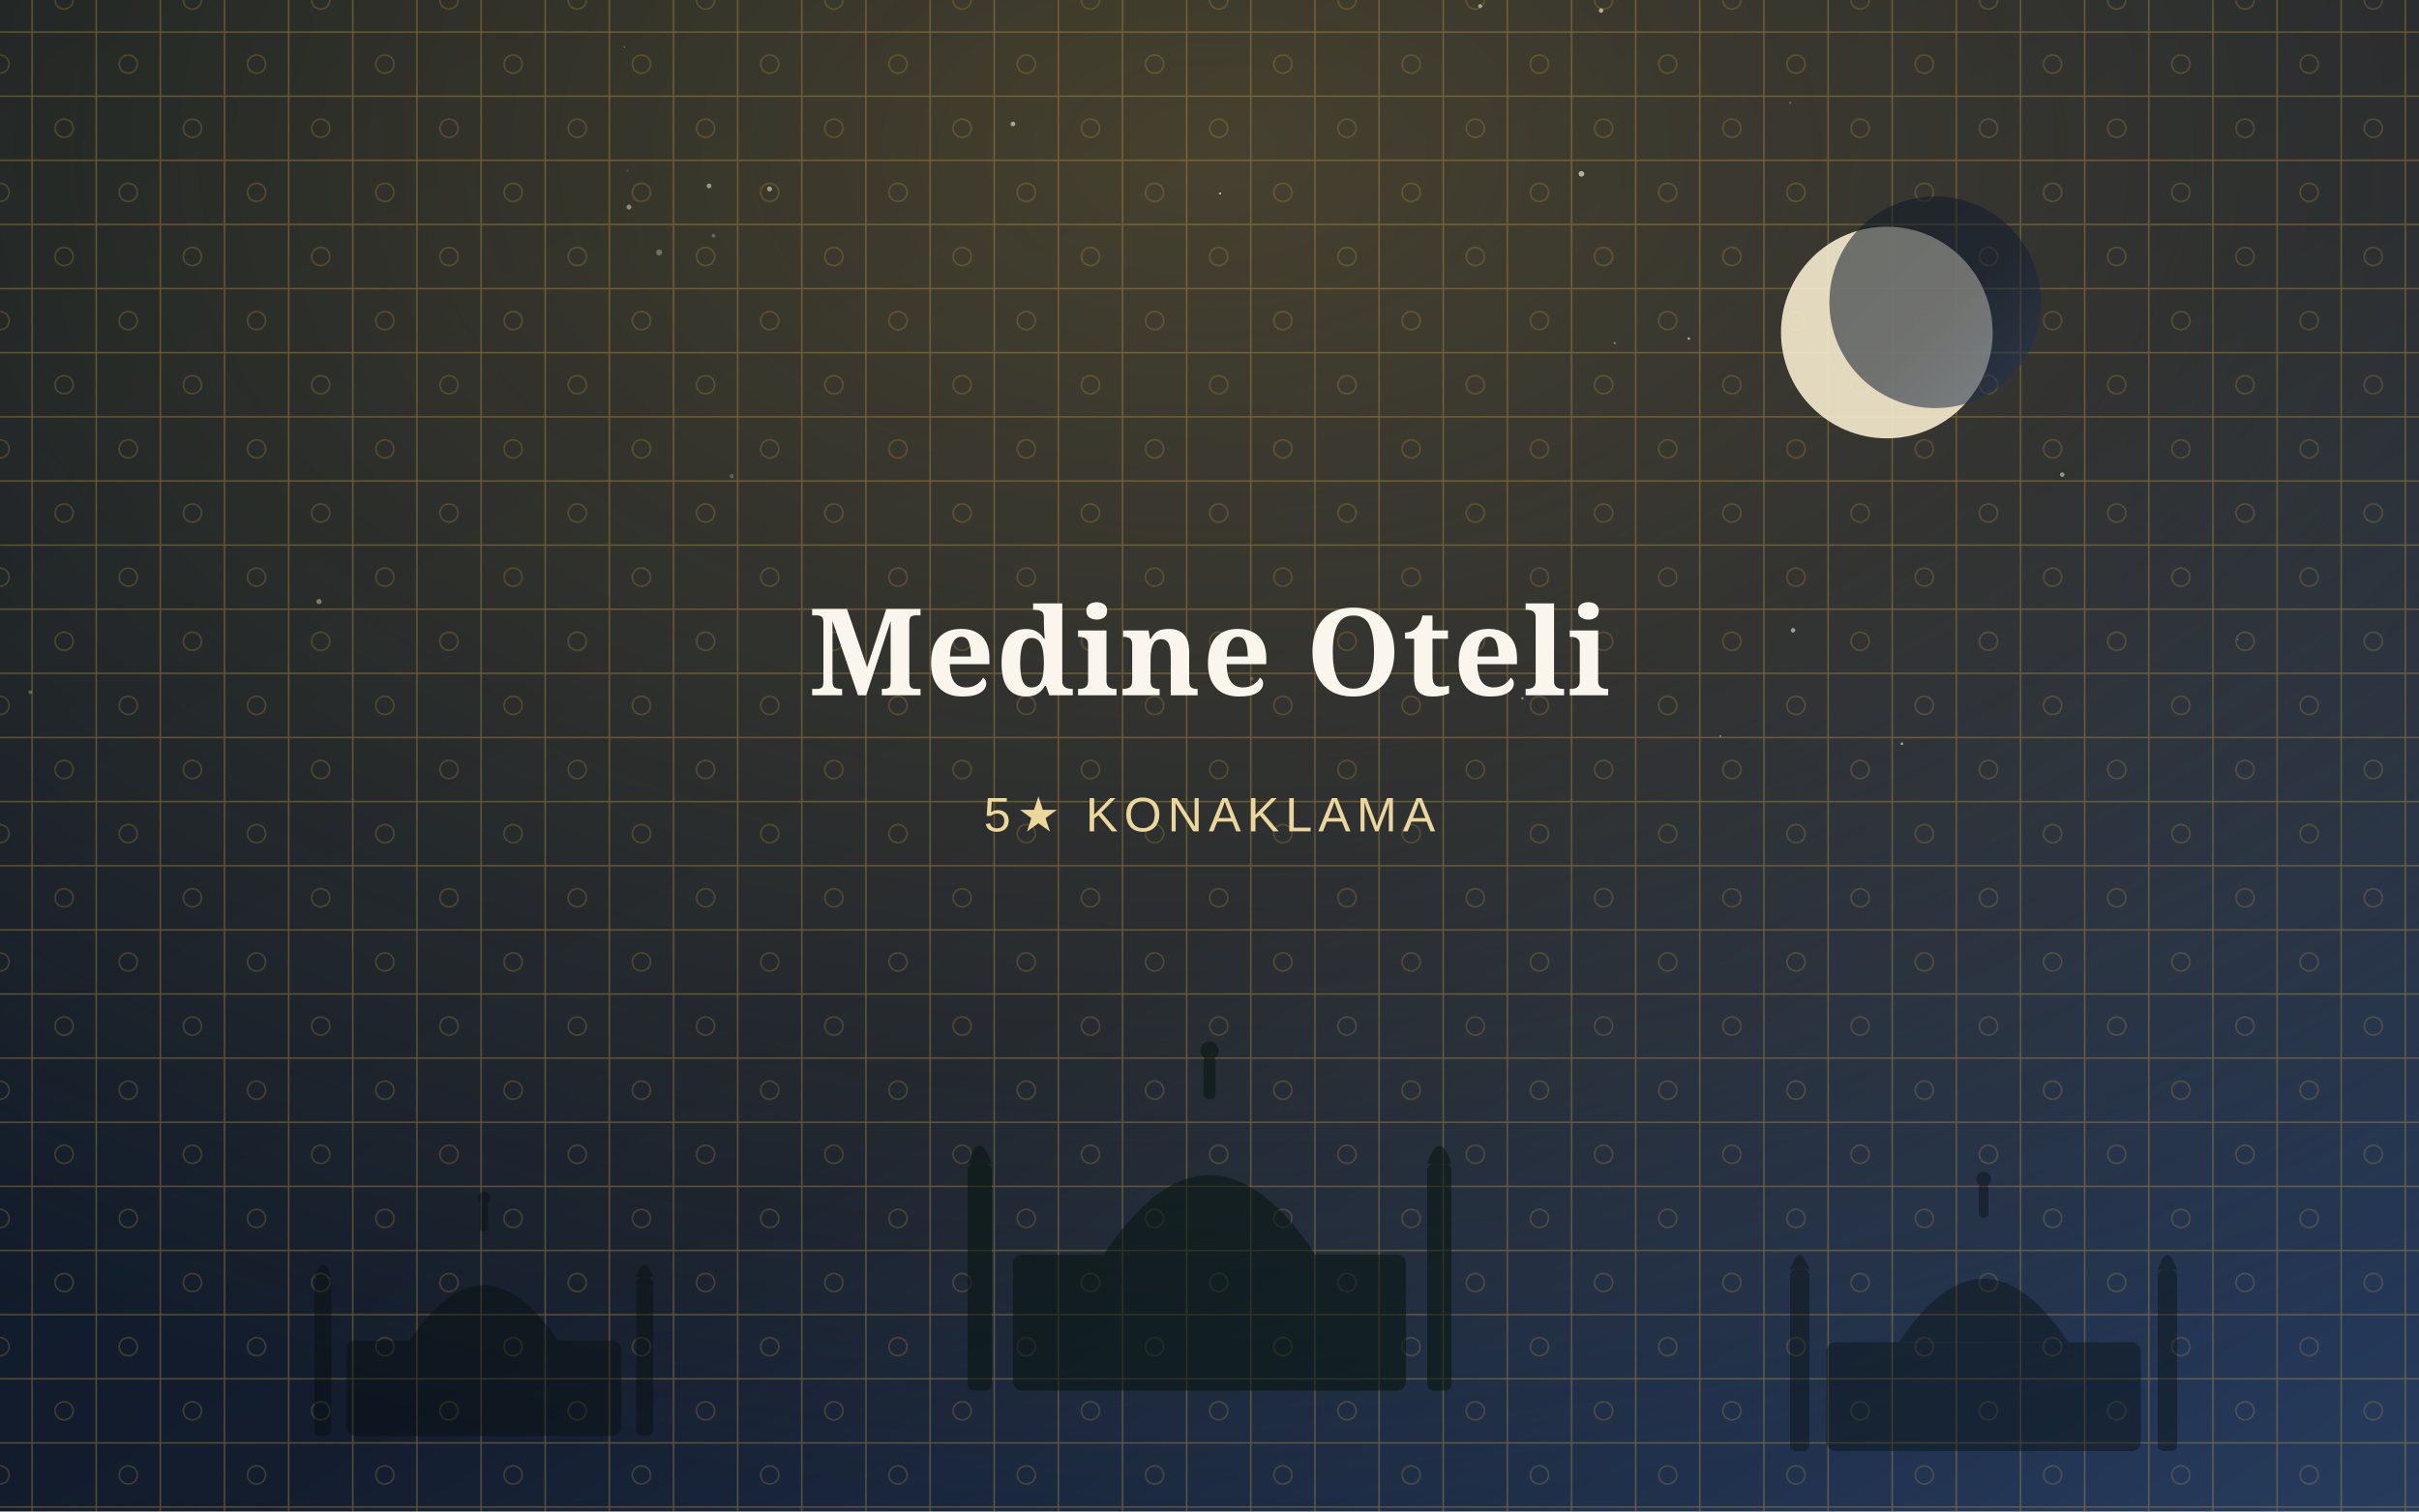
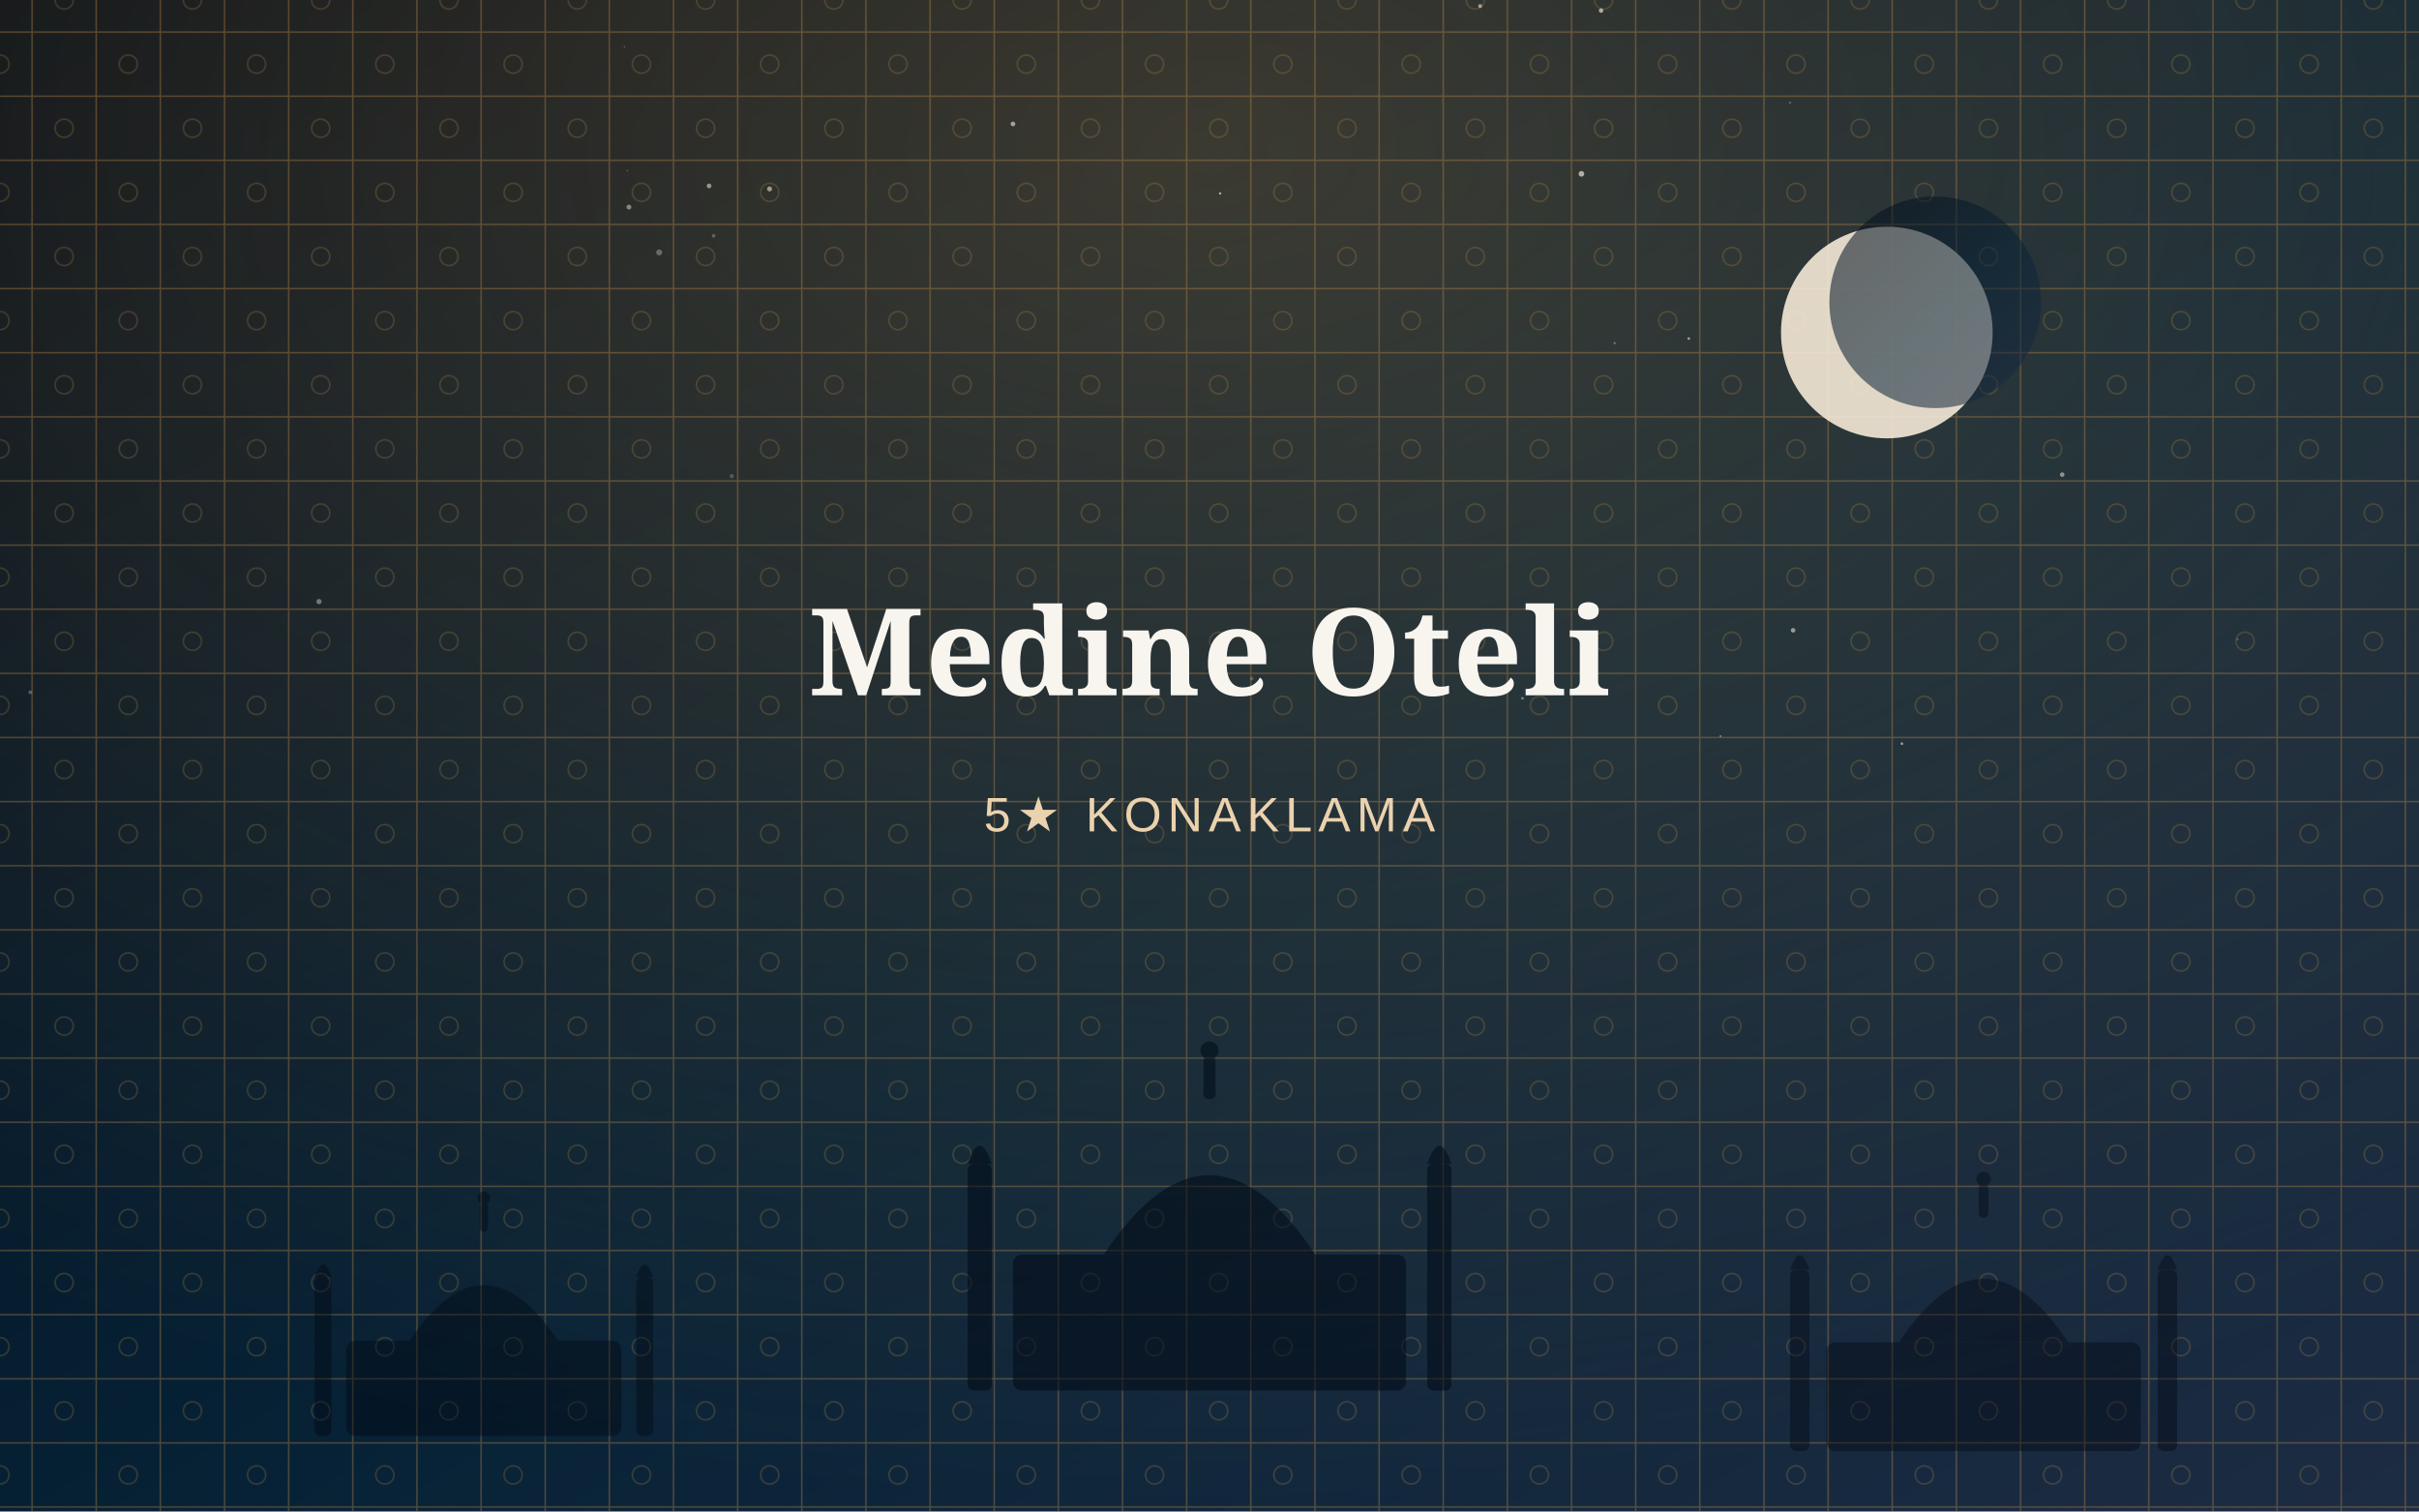
<svg xmlns="http://www.w3.org/2000/svg" width="1600" height="1000" viewBox="0 0 1600 1000" role="img">
  <defs>
    <linearGradient id="g47" x1="0" y1="0" x2="1" y2="1">
-       <stop offset="0" stop-color="#0a1622" />
-       <stop offset="0.55" stop-color="#131d2e" />
-       <stop offset="1" stop-color="#273c5e" />
+       <stop offset="0" stop-color="#000a16" />
+       <stop offset="0.55" stop-color="#072236" />
+       <stop offset="1" stop-color="#1d2c43" />
    </linearGradient>
    <radialGradient id="g47g" cx="0.5" cy="0.1" r="0.9">
-       <stop offset="0" stop-color="#d4a53d" stop-opacity="0.28" />
-       <stop offset="1" stop-color="#d4a53d" stop-opacity="0" />
+       <stop offset="0" stop-color="#c9934a" stop-opacity="0.28" />
+       <stop offset="1" stop-color="#c9934a" stop-opacity="0" />
    </radialGradient>
    <pattern id="g47p" width="60" height="60" patternUnits="userSpaceOnUse" patternTransform="rotate(45)">
-       <path d="M30 0 L60 30 L30 60 L0 30 Z" fill="none" stroke="#d4a53d" stroke-width="1" opacity="0.35" />
-       <circle cx="30" cy="30" r="6" fill="none" stroke="#d4a53d" stroke-width="1" opacity="0.25" />
+       <path d="M30 0 L60 30 L30 60 L0 30 Z" fill="none" stroke="#c9934a" stroke-width="1" opacity="0.35" />
+       <circle cx="30" cy="30" r="6" fill="none" stroke="#c9934a" stroke-width="1" opacity="0.25" />
    </pattern>
  </defs>
  <rect width="1600" height="1000" fill="url(#g47)" />
  <rect width="1600" height="1000" fill="url(#g47p)" />
  <rect width="1600" height="1000" fill="url(#g47g)" />
-   <circle cx="484" cy="315" r="1.41" fill="#f5ebcd" opacity="0.22" />
-   <circle cx="807" cy="128" r="0.76" fill="#f5ebcd" opacity="0.69" />
-   <circle cx="472" cy="156" r="1.20" fill="#f5ebcd" opacity="0.28" />
-   <circle cx="1117" cy="224" r="0.85" fill="#f5ebcd" opacity="0.60" />
-   <circle cx="413" cy="31" r="0.48" fill="#f5ebcd" opacity="0.37" />
-   <circle cx="1480" cy="423" r="0.59" fill="#f5ebcd" opacity="0.34" />
-   <circle cx="979" cy="4" r="1.29" fill="#f5ebcd" opacity="0.58" />
-   <circle cx="670" cy="82" r="1.55" fill="#f5ebcd" opacity="0.59" />
-   <circle cx="828" cy="449" r="1.18" fill="#f5ebcd" opacity="0.22" />
-   <circle cx="1138" cy="487" r="0.61" fill="#f5ebcd" opacity="0.49" />
-   <circle cx="1046" cy="115" r="1.86" fill="#f5ebcd" opacity="0.67" />
-   <circle cx="1184" cy="68" r="0.81" fill="#f5ebcd" opacity="0.24" />
-   <circle cx="1059" cy="7" r="1.47" fill="#f5ebcd" opacity="0.65" />
-   <circle cx="1007" cy="462" r="0.86" fill="#f5ebcd" opacity="0.46" />
-   <circle cx="415" cy="113" r="0.57" fill="#f5ebcd" opacity="0.25" />
-   <circle cx="211" cy="398" r="1.74" fill="#f5ebcd" opacity="0.41" />
-   <circle cx="20" cy="458" r="1.23" fill="#f5ebcd" opacity="0.29" />
-   <circle cx="1186" cy="417" r="1.50" fill="#f5ebcd" opacity="0.57" />
-   <circle cx="1258" cy="492" r="0.88" fill="#f5ebcd" opacity="0.60" />
-   <circle cx="751" cy="435" r="0.83" fill="#f5ebcd" opacity="0.48" />
-   <circle cx="1364" cy="314" r="1.49" fill="#f5ebcd" opacity="0.53" />
-   <circle cx="469" cy="123" r="1.56" fill="#f5ebcd" opacity="0.54" />
-   <circle cx="1068" cy="227" r="0.72" fill="#f5ebcd" opacity="0.38" />
-   <circle cx="416" cy="137" r="1.60" fill="#f5ebcd" opacity="0.48" />
-   <circle cx="509" cy="125" r="1.65" fill="#f5ebcd" opacity="0.57" />
-   <circle cx="436" cy="167" r="1.97" fill="#f5ebcd" opacity="0.32" />
-   <ellipse cx="1248" cy="220" rx="70" ry="70" fill="#f5ebcd" opacity="0.9" />
+   <circle cx="484" cy="315" r="1.41" fill="#f5e9d7" opacity="0.22" />
+   <circle cx="807" cy="128" r="0.76" fill="#f5e9d7" opacity="0.69" />
+   <circle cx="472" cy="156" r="1.20" fill="#f5e9d7" opacity="0.28" />
+   <circle cx="1117" cy="224" r="0.85" fill="#f5e9d7" opacity="0.60" />
+   <circle cx="413" cy="31" r="0.48" fill="#f5e9d7" opacity="0.37" />
+   <circle cx="1480" cy="423" r="0.59" fill="#f5e9d7" opacity="0.34" />
+   <circle cx="979" cy="4" r="1.29" fill="#f5e9d7" opacity="0.58" />
+   <circle cx="670" cy="82" r="1.55" fill="#f5e9d7" opacity="0.59" />
+   <circle cx="828" cy="449" r="1.18" fill="#f5e9d7" opacity="0.22" />
+   <circle cx="1138" cy="487" r="0.61" fill="#f5e9d7" opacity="0.49" />
+   <circle cx="1046" cy="115" r="1.86" fill="#f5e9d7" opacity="0.67" />
+   <circle cx="1184" cy="68" r="0.81" fill="#f5e9d7" opacity="0.24" />
+   <circle cx="1059" cy="7" r="1.47" fill="#f5e9d7" opacity="0.65" />
+   <circle cx="1007" cy="462" r="0.86" fill="#f5e9d7" opacity="0.46" />
+   <circle cx="415" cy="113" r="0.57" fill="#f5e9d7" opacity="0.25" />
+   <circle cx="211" cy="398" r="1.74" fill="#f5e9d7" opacity="0.41" />
+   <circle cx="20" cy="458" r="1.23" fill="#f5e9d7" opacity="0.29" />
+   <circle cx="1186" cy="417" r="1.50" fill="#f5e9d7" opacity="0.57" />
+   <circle cx="1258" cy="492" r="0.88" fill="#f5e9d7" opacity="0.60" />
+   <circle cx="751" cy="435" r="0.83" fill="#f5e9d7" opacity="0.48" />
+   <circle cx="1364" cy="314" r="1.49" fill="#f5e9d7" opacity="0.53" />
+   <circle cx="469" cy="123" r="1.56" fill="#f5e9d7" opacity="0.54" />
+   <circle cx="1068" cy="227" r="0.72" fill="#f5e9d7" opacity="0.38" />
+   <circle cx="416" cy="137" r="1.60" fill="#f5e9d7" opacity="0.48" />
+   <circle cx="509" cy="125" r="1.65" fill="#f5e9d7" opacity="0.57" />
+   <circle cx="436" cy="167" r="1.97" fill="#f5e9d7" opacity="0.32" />
+   <ellipse cx="1248" cy="220" rx="70" ry="70" fill="#f5e9d7" opacity="0.9" />
  <ellipse cx="1280" cy="200" rx="70" ry="70" fill="url(#g47)" opacity="0.55" />
-   <g fill="#06140d" opacity="0.55">
+   <g fill="#000a16" opacity="0.55">
    <rect x="670" y="830" width="260" height="90" rx="6" />
    <path d="M 730 830                Q 800 725 870 830 Z" />
    <rect x="796" y="699" width="8" height="28" rx="3" />
    <circle cx="800" cy="695" r="6" />
    <rect x="640" y="770" width="16" height="150" rx="4" />
    <path d="M 640 770 q 8 -24 16 0 Z" />
    <rect x="944" y="770" width="16" height="150" rx="4" />
    <path d="M 944 770 q 8 -24 16 0 Z" />
  </g>
-   <g fill="#040d09" opacity="0.4">
+   <g fill="#00060e" opacity="0.4">
    <rect x="229" y="887" width="182" height="63" rx="6" />
    <path d="M 271 887                Q 320 813.5 369 887 Z" />
    <rect x="317.2" y="795.3" width="5.6" height="19.6" rx="3" />
    <circle cx="320" cy="792.5" r="4.2" />
    <rect x="208" y="845" width="11.2" height="105" rx="4" />
    <path d="M 208 845 q 5.6 -16.8 11.2 0 Z" />
    <rect x="420.8" y="845" width="11.2" height="105" rx="4" />
    <path d="M 420.8 845 q 5.6 -16.8 11.2 0 Z" />
  </g>
-   <g fill="#040d09" opacity="0.4">
+   <g fill="#00060e" opacity="0.4">
    <rect x="1208" y="888" width="208" height="72" rx="6" />
    <path d="M 1256 888                Q 1312 804 1368 888 Z" />
    <rect x="1308.8" y="783.2" width="6.4" height="22.4" rx="3" />
    <circle cx="1312" cy="780" r="4.8" />
    <rect x="1184" y="840" width="12.8" height="120" rx="4" />
    <path d="M 1184 840 q 6.4 -19.2 12.8 0 Z" />
    <rect x="1427.2" y="840" width="12.8" height="120" rx="4" />
    <path d="M 1427.2 840 q 6.4 -19.2 12.8 0 Z" />
  </g>
-   <text x="800" y="460" text-anchor="middle" font-family="Georgia, serif" font-size="80" fill="#faf6ee" font-weight="700" letter-spacing="1">Medine Oteli</text>
-   <text x="800" y="550" text-anchor="middle" font-family="Arial, sans-serif" font-size="32" fill="#ecd79b" letter-spacing="4" text-transform="uppercase">5★ KONAKLAMA</text>
+   <text x="800" y="460" text-anchor="middle" font-family="Georgia, serif" font-size="80" fill="#f8f5ef" font-weight="700" letter-spacing="1">Medine Oteli</text>
+   <text x="800" y="550" text-anchor="middle" font-family="Arial, sans-serif" font-size="32" fill="#ebd2ae" letter-spacing="4" text-transform="uppercase">5★ KONAKLAMA</text>
</svg>
